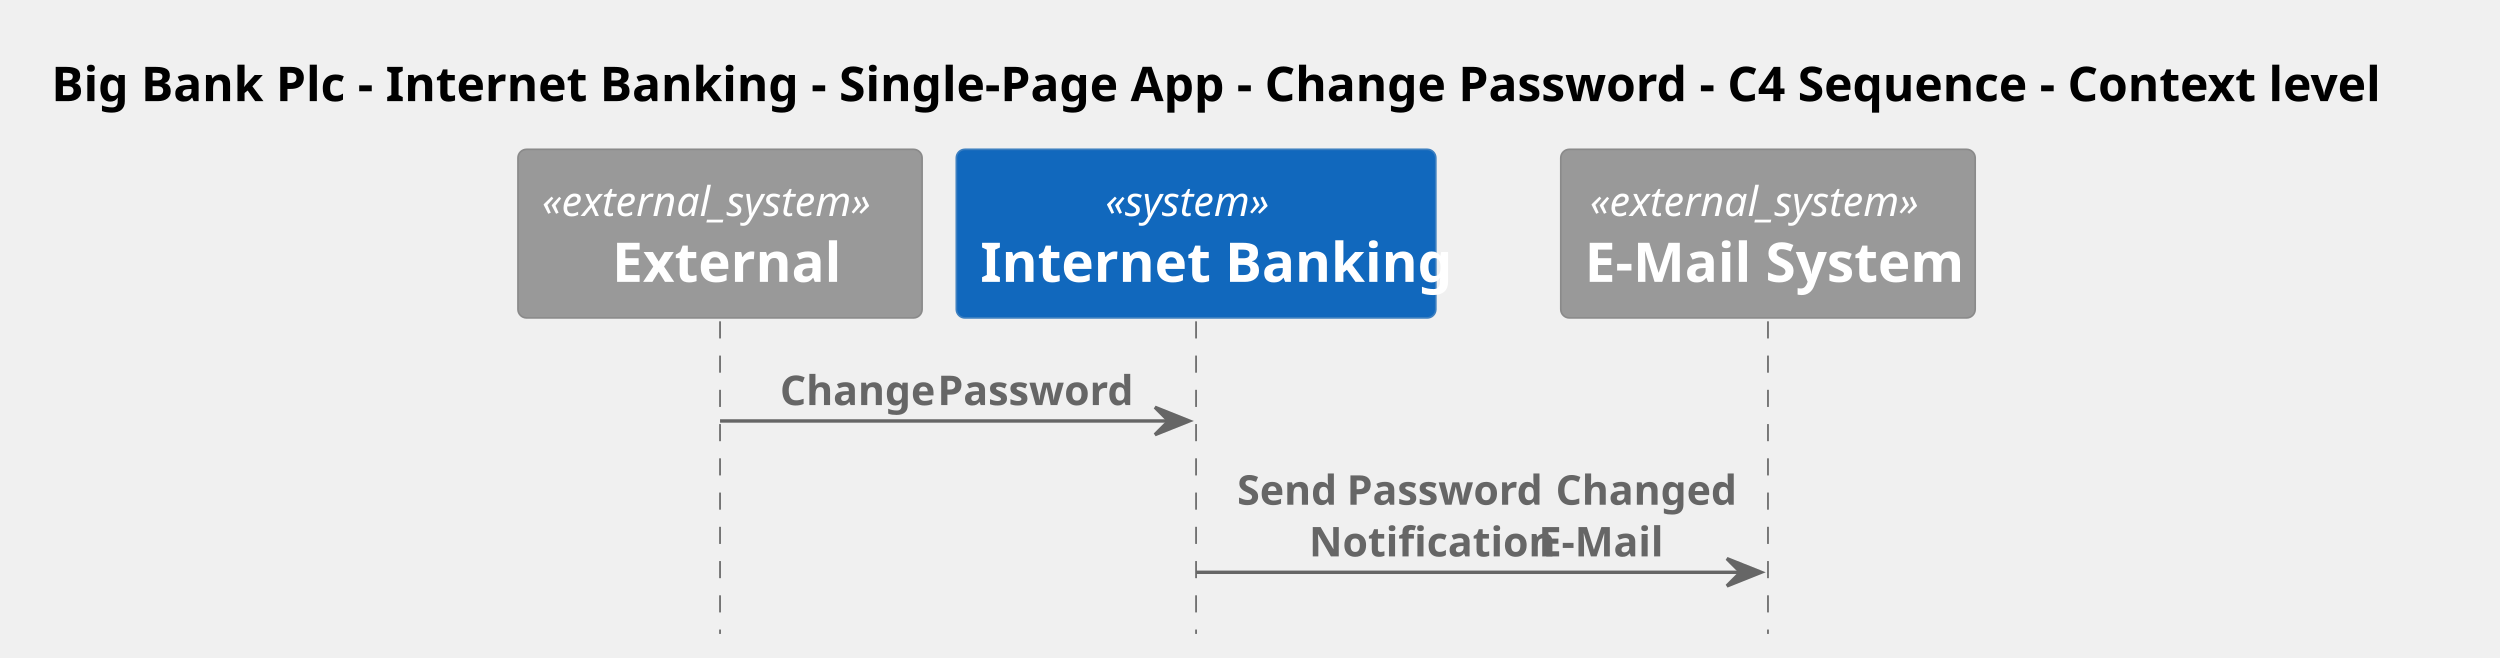
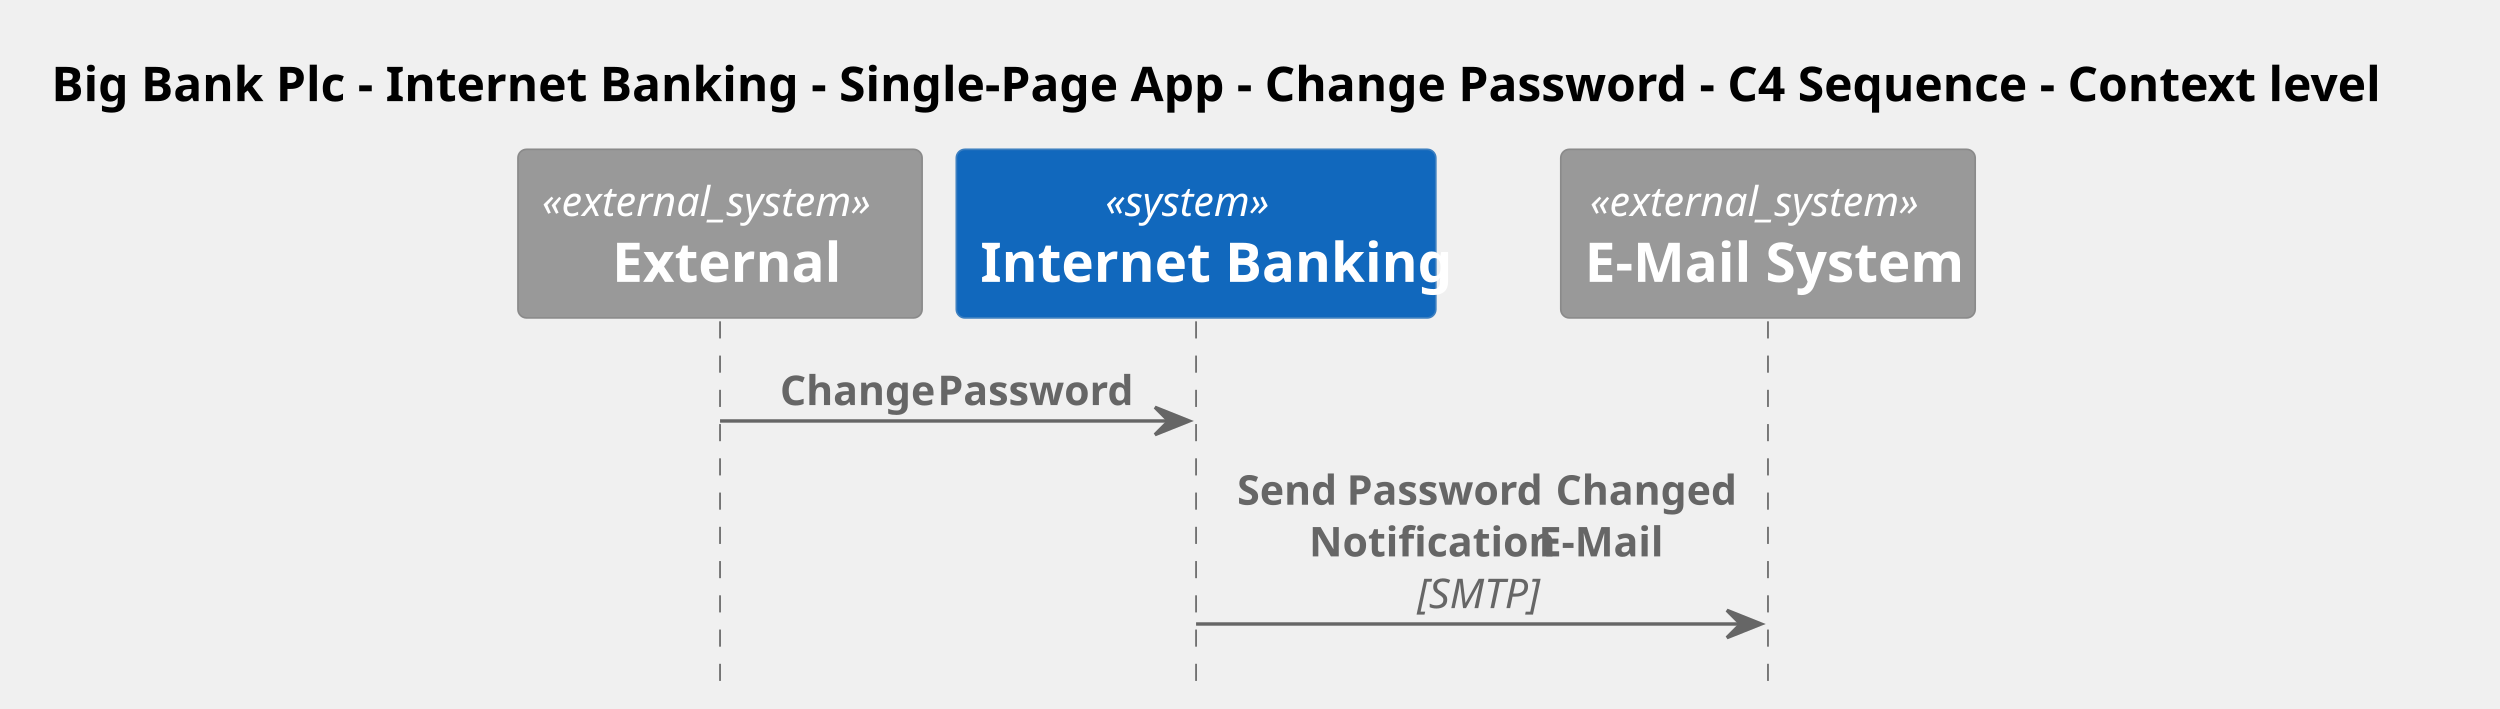
- <svg xmlns="http://www.w3.org/2000/svg" contentStyleType="text/css" height="192px" preserveAspectRatio="none" style="width:730px;height:192px;background:#FFFFFF;" version="1.1" viewBox="0 0 730 192" width="730px" zoomAndPan="magnify">
+ <svg xmlns="http://www.w3.org/2000/svg" contentStyleType="text/css" height="207px" preserveAspectRatio="none" style="width:730px;height:207px;background:#FFFFFF;" version="1.1" viewBox="0 0 730 207" width="730px" zoomAndPan="magnify">
  <defs />
  <g>
    <text fill="#000000" font-family="sans-serif" font-size="14" font-weight="bold" lengthAdjust="spacing" textLength="697" x="15" y="29.533">Big Bank Plc - Internet Banking - Single-Page App - Change Password - C4 Sequence - Context level</text>
-     <line style="stroke:#666666;stroke-width:0.5;stroke-dasharray:5.0,5.0;" x1="210.25" x2="210.25" y1="93.828" y2="185.109" />
-     <line style="stroke:#666666;stroke-width:0.5;stroke-dasharray:5.0,5.0;" x1="349.25" x2="349.25" y1="93.828" y2="185.109" />
-     <line style="stroke:#666666;stroke-width:0.5;stroke-dasharray:5.0,5.0;" x1="516.25" x2="516.25" y1="93.828" y2="185.109" />
+     <line style="stroke:#666666;stroke-width:0.5;stroke-dasharray:5.0,5.0;" x1="210.25" x2="210.25" y1="93.828" y2="200.203" />
+     <line style="stroke:#666666;stroke-width:0.5;stroke-dasharray:5.0,5.0;" x1="349.25" x2="349.25" y1="93.828" y2="200.203" />
+     <line style="stroke:#666666;stroke-width:0.5;stroke-dasharray:5.0,5.0;" x1="516.25" x2="516.25" y1="93.828" y2="200.203" />
    <rect fill="#999999" height="49.219" rx="2.5" ry="2.5" style="stroke:#8A8A8A;stroke-width:0.5;" width="118" x="151.25" y="43.609" />
    <text fill="#FFFFFF" font-family="sans-serif" font-size="12" font-style="italic" lengthAdjust="spacing" textLength="104" x="158.25" y="63.066">«external_system»</text>
    <text fill="#FFFFFF" font-family="sans-serif" font-size="16" font-weight="bold" lengthAdjust="spacing" textLength="63" x="178.75" y="82.312">External</text>
    <rect fill="#1168BD" height="49.219" rx="2.5" ry="2.5" style="stroke:#3C7FC0;stroke-width:0.5;" width="140" x="279.25" y="43.609" />
    <text fill="#FFFFFF" font-family="sans-serif" font-size="12" font-style="italic" lengthAdjust="spacing" textLength="53" x="322.75" y="63.066">«system»</text>
    <text fill="#FFFFFF" font-family="sans-serif" font-size="16" font-weight="bold" lengthAdjust="spacing" textLength="126" x="286.25" y="82.312">Internet Banking</text>
    <rect fill="#999999" height="49.219" rx="2.5" ry="2.5" style="stroke:#8A8A8A;stroke-width:0.5;" width="121" x="455.75" y="43.609" />
    <text fill="#FFFFFF" font-family="sans-serif" font-size="12" font-style="italic" lengthAdjust="spacing" textLength="104" x="464.25" y="63.066">«external_system»</text>
    <text fill="#FFFFFF" font-family="sans-serif" font-size="16" font-weight="bold" lengthAdjust="spacing" textLength="107" x="462.75" y="82.312">E-Mail System</text>
    <polygon fill="#666666" points="337.25,118.922,347.25,122.922,337.25,126.922,341.25,122.922" style="stroke:#666666;stroke-width:1.0;" />
    <line style="stroke:#666666;stroke-width:1.0;" x1="210.25" x2="343.25" y1="122.922" y2="122.922" />
    <text fill="#666666" font-family="sans-serif" font-size="12" font-weight="bold" lengthAdjust="spacing" textLength="43" x="227.75" y="118.285">Change</text>
    <text fill="#666666" font-family="sans-serif" font-size="12" font-weight="bold" lengthAdjust="spacing" textLength="3" x="270.75" y="118.285"> </text>
    <text fill="#666666" font-family="sans-serif" font-size="12" font-weight="bold" lengthAdjust="spacing" textLength="58" x="273.75" y="118.285">Password</text>
-     <polygon fill="#666666" points="504.25,163.109,514.25,167.109,504.25,171.109,508.25,167.109" style="stroke:#666666;stroke-width:1.0;" />
-     <line style="stroke:#666666;stroke-width:1.0;" x1="349.25" x2="510.25" y1="167.109" y2="167.109" />
+     <polygon fill="#666666" points="504.25,178.203,514.25,182.203,504.25,186.203,508.25,182.203" style="stroke:#666666;stroke-width:1.0;" />
+     <line style="stroke:#666666;stroke-width:1.0;" x1="349.25" x2="510.25" y1="182.203" y2="182.203" />
    <text fill="#666666" font-family="sans-serif" font-size="12" font-weight="bold" lengthAdjust="spacing" textLength="29" x="361.25" y="147.379">Send</text>
    <text fill="#666666" font-family="sans-serif" font-size="12" font-weight="bold" lengthAdjust="spacing" textLength="3" x="390.25" y="147.379"> </text>
    <text fill="#666666" font-family="sans-serif" font-size="12" font-weight="bold" lengthAdjust="spacing" textLength="58" x="393.25" y="147.379">Password</text>
    <text fill="#666666" font-family="sans-serif" font-size="12" font-weight="bold" lengthAdjust="spacing" textLength="3" x="451.25" y="147.379"> </text>
    <text fill="#666666" font-family="sans-serif" font-size="12" font-weight="bold" lengthAdjust="spacing" textLength="50" x="454.25" y="147.379">Changed</text>
    <text fill="#666666" font-family="sans-serif" font-size="12" font-weight="bold" lengthAdjust="spacing" textLength="64" x="382.25" y="162.473">Notification</text>
    <text fill="#666666" font-family="sans-serif" font-size="12" font-weight="bold" lengthAdjust="spacing" textLength="3" x="446.25" y="162.473"> </text>
    <text fill="#666666" font-family="sans-serif" font-size="12" font-weight="bold" lengthAdjust="spacing" textLength="34" x="449.25" y="162.473">E-Mail</text>
+     <text fill="#666666" font-family="sans-serif" font-size="12" font-style="italic" lengthAdjust="spacing" textLength="38" x="413.75" y="177.566">[SMTP]</text>
  </g>
</svg>
